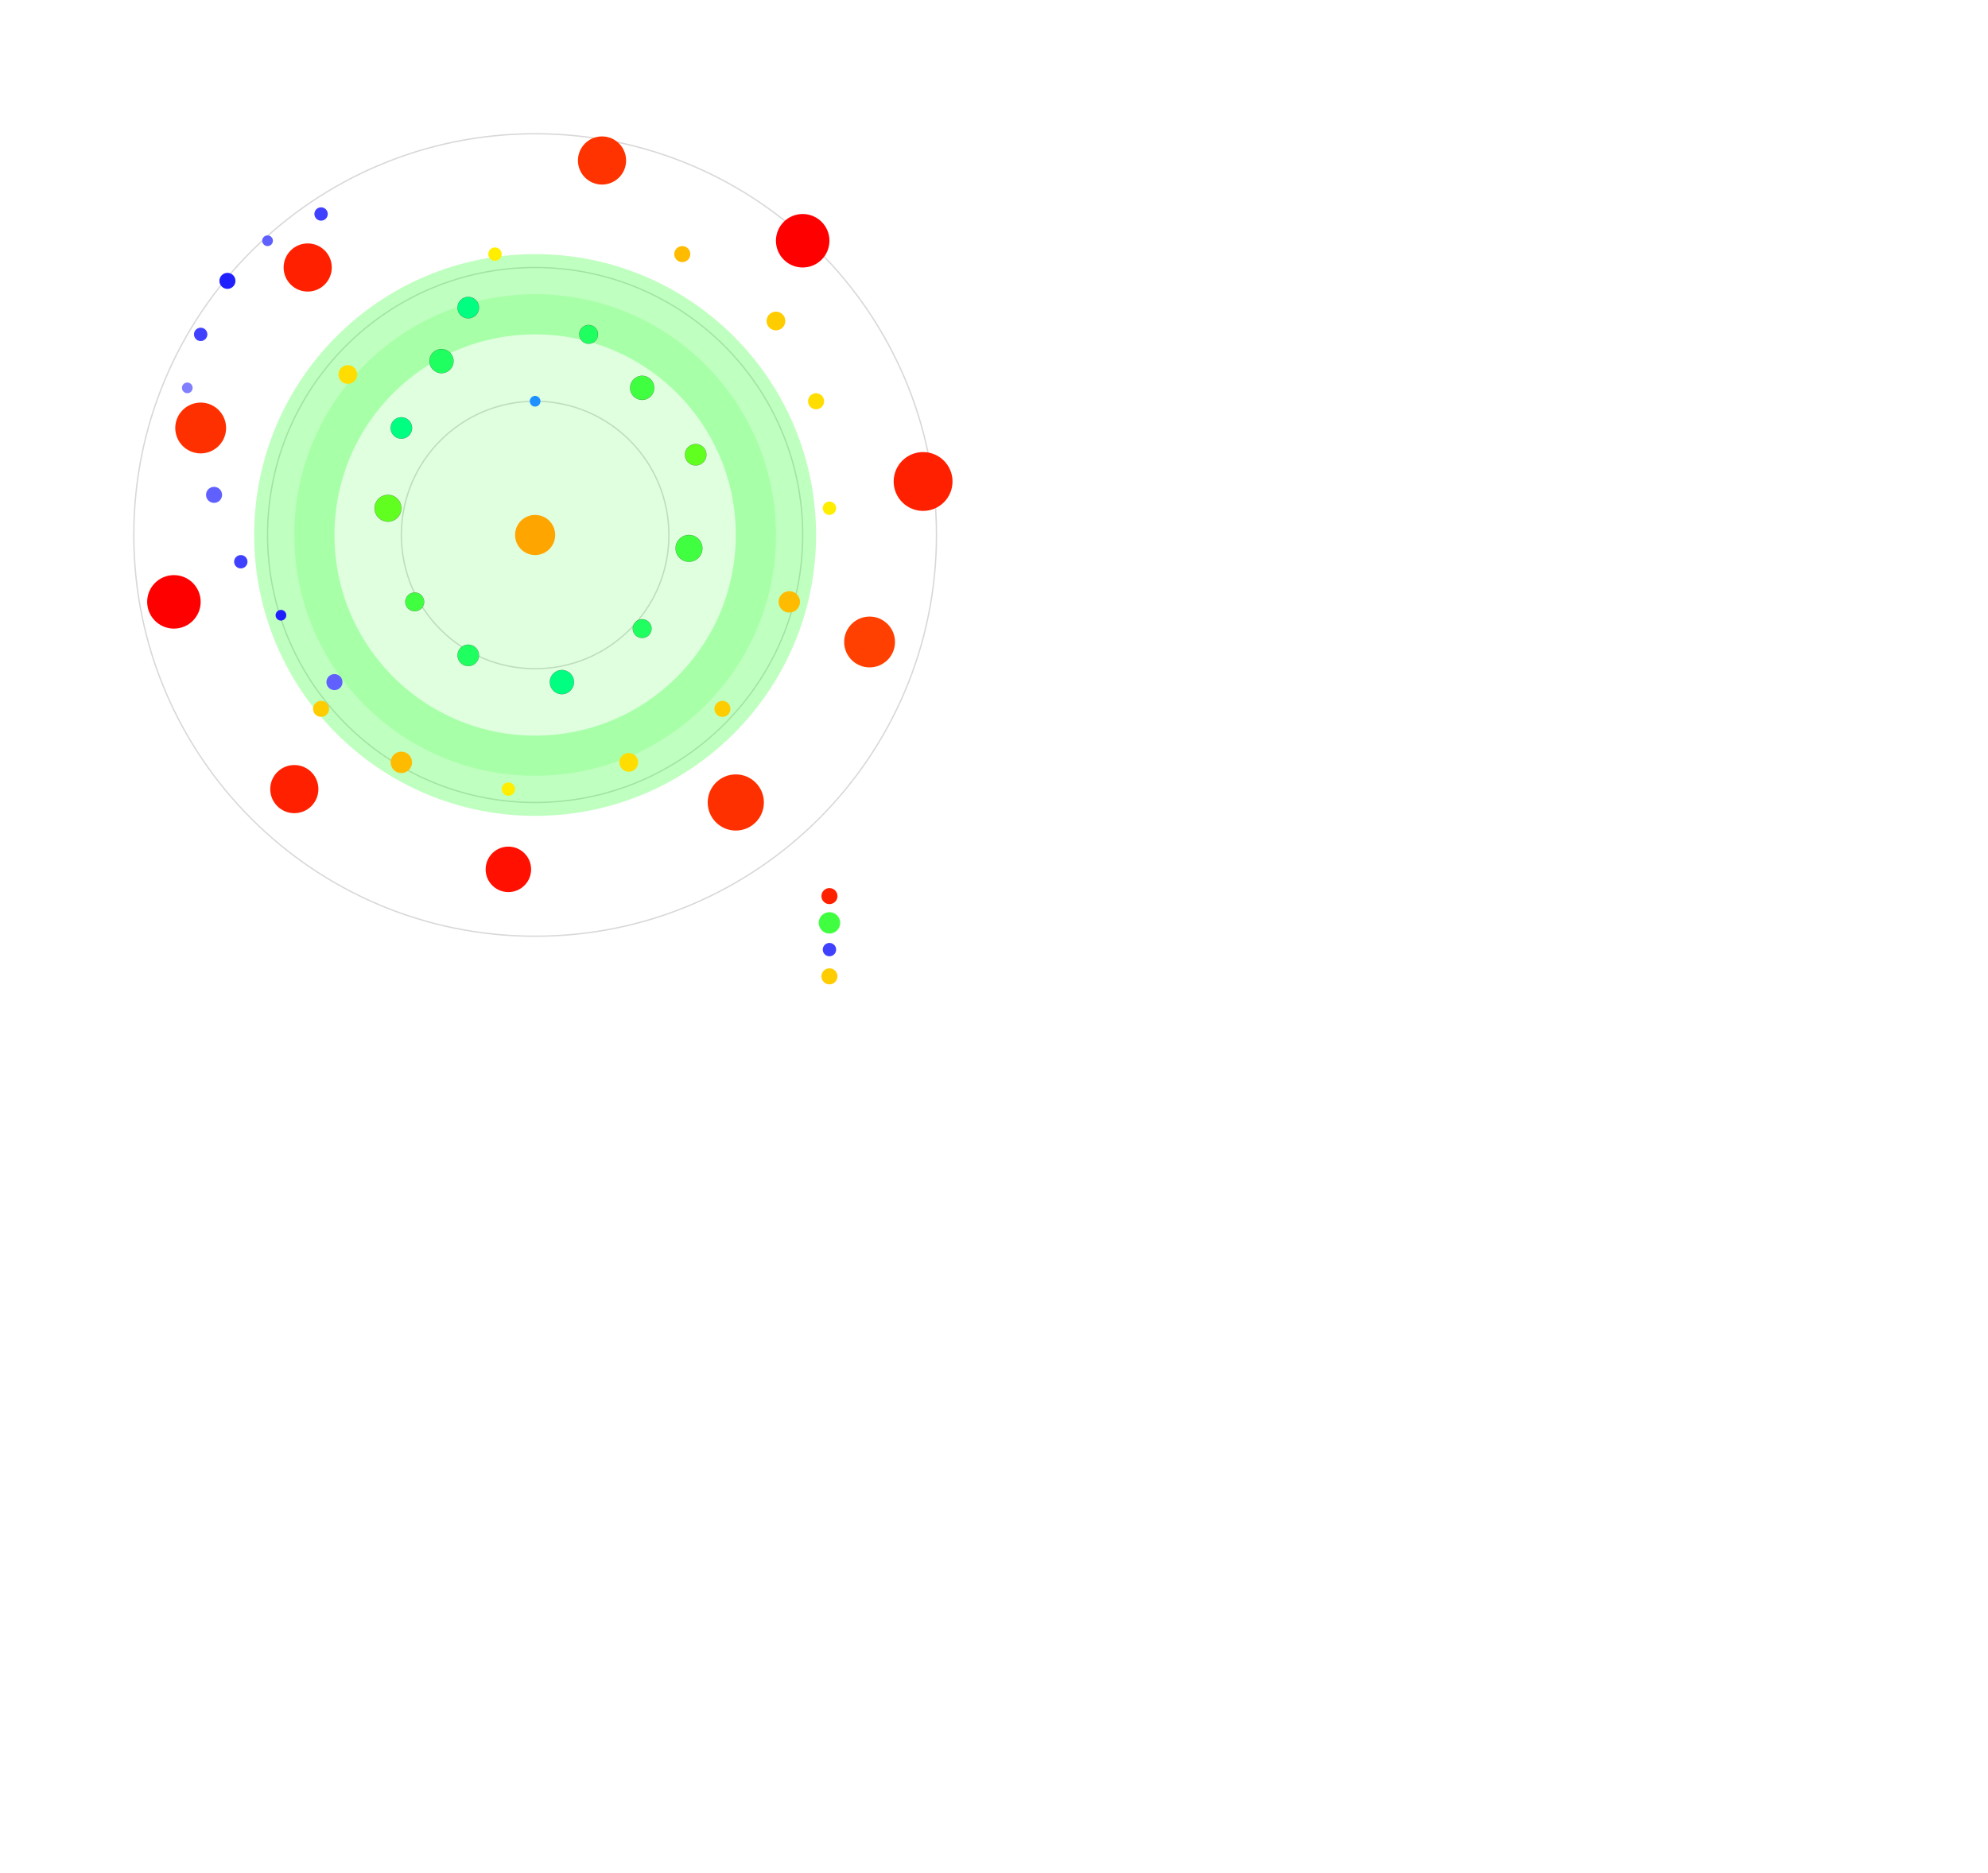
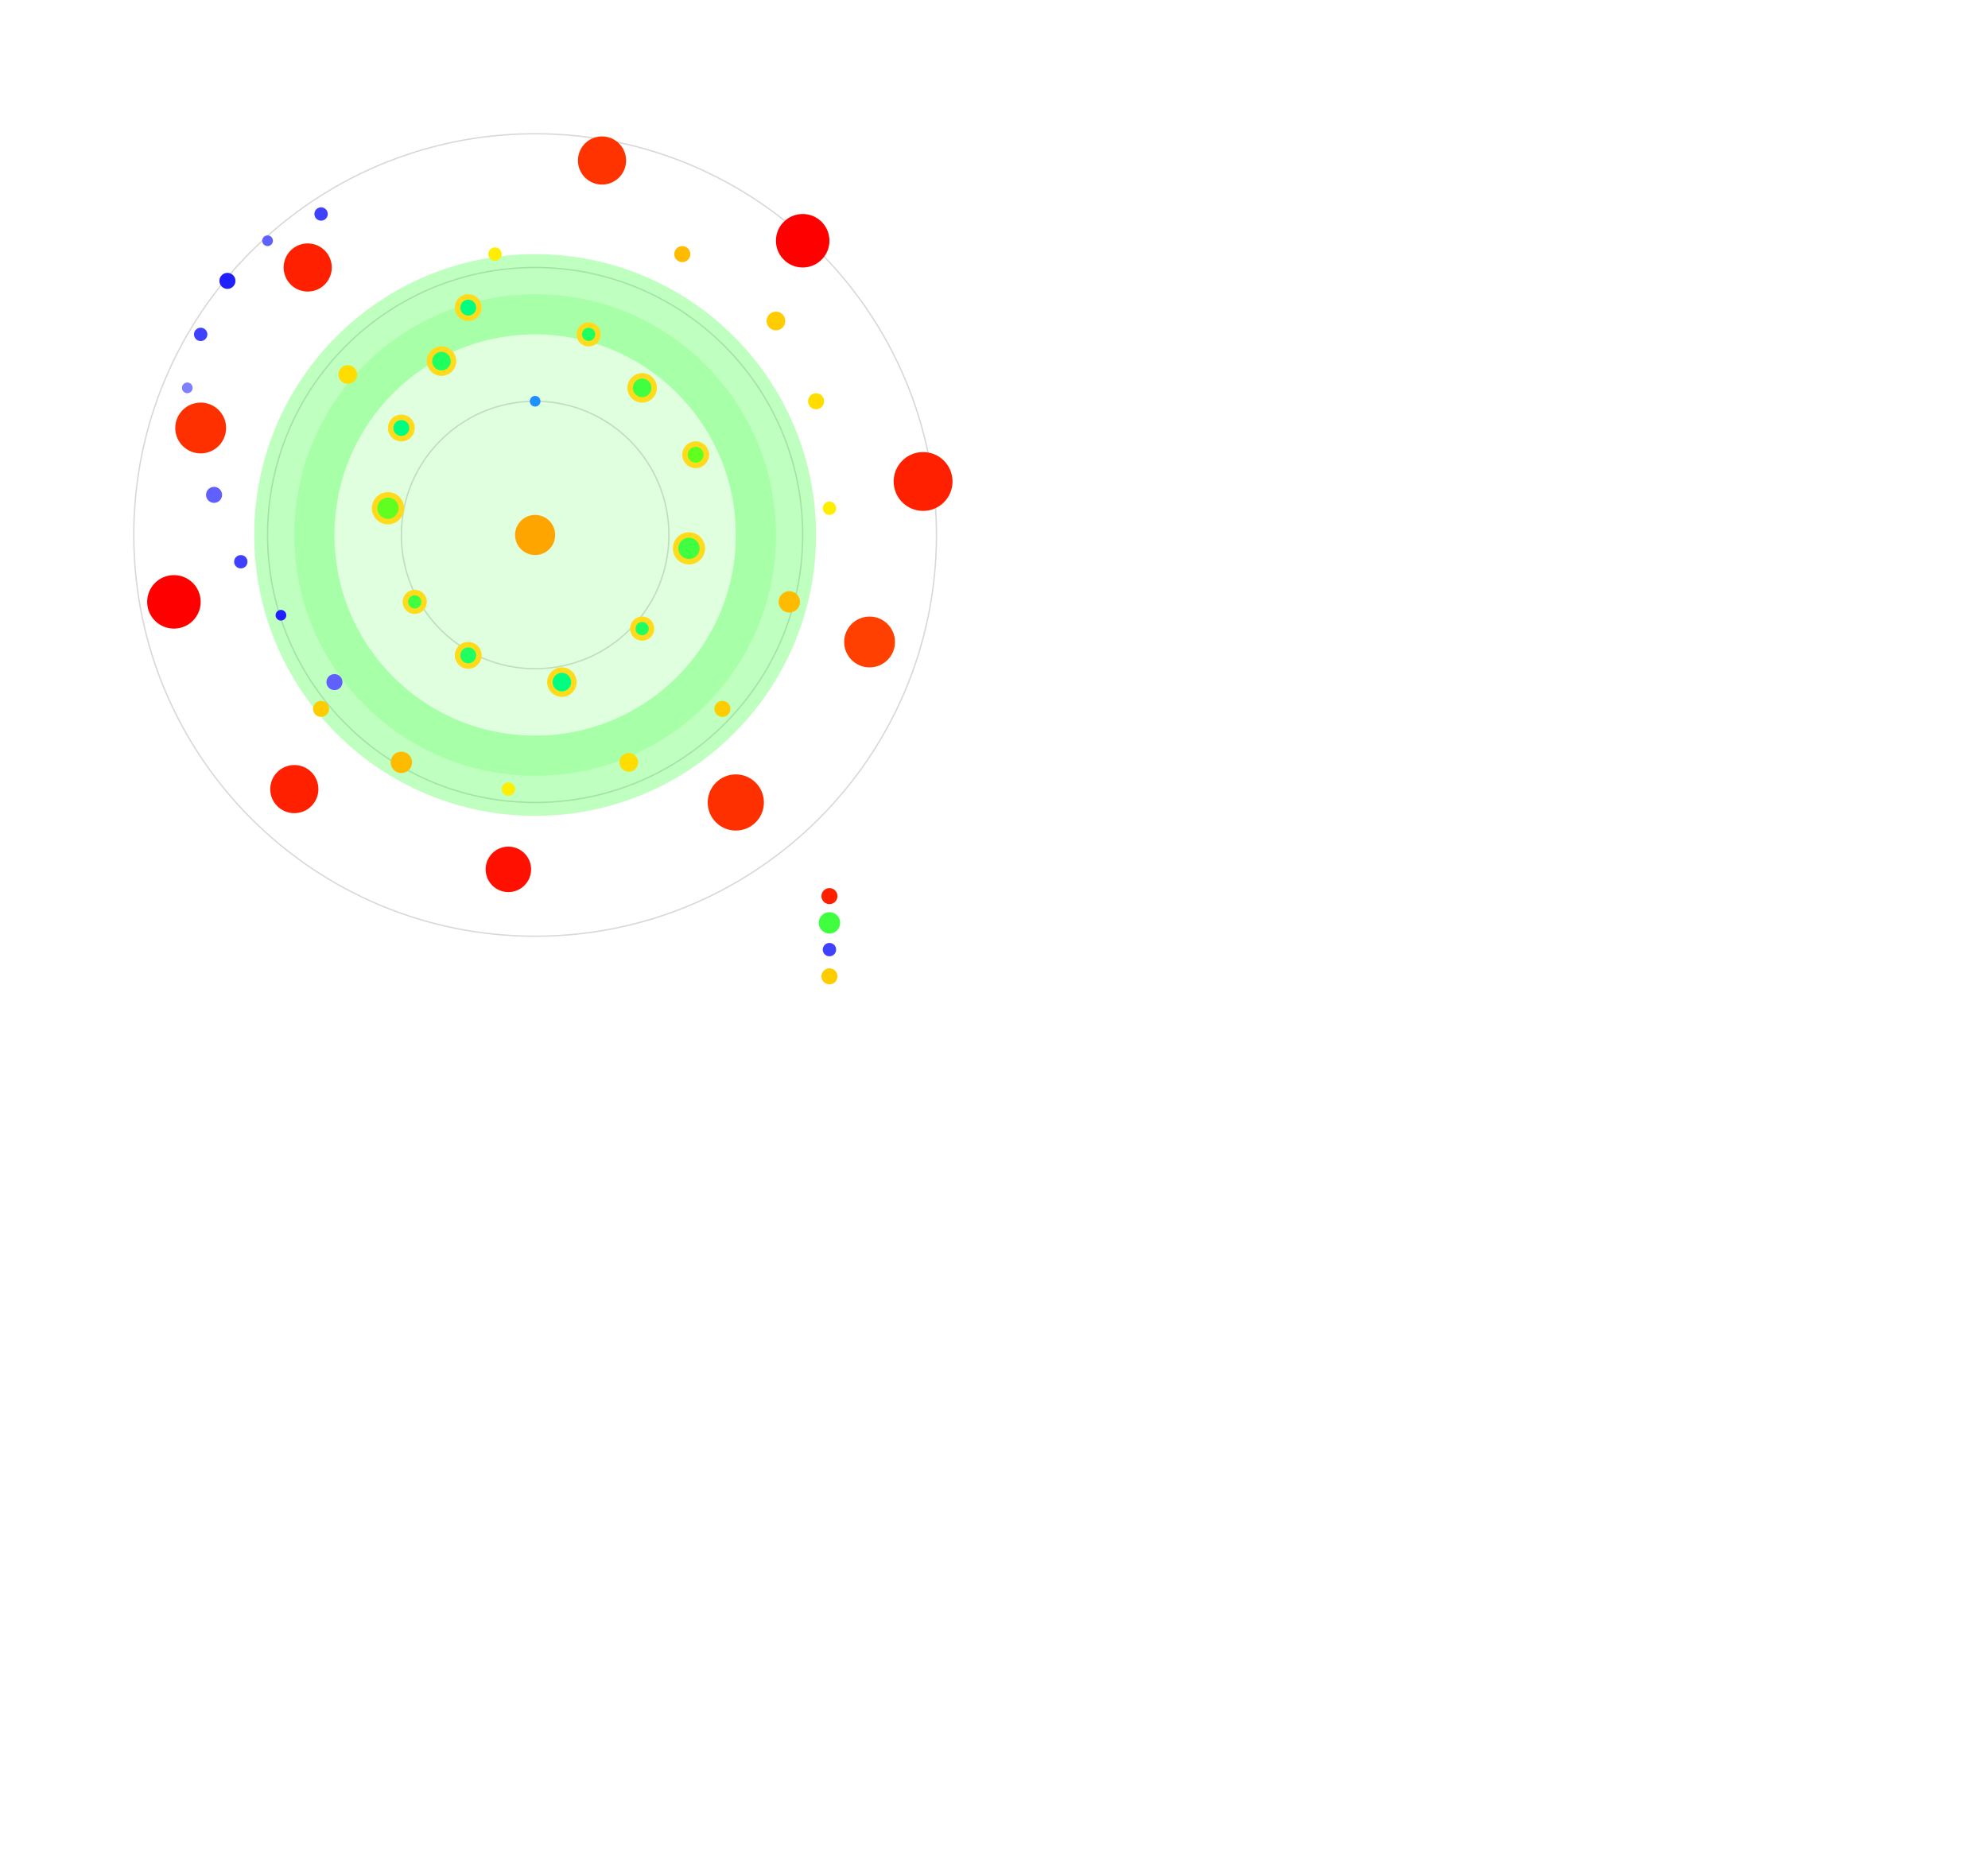
<svg xmlns="http://www.w3.org/2000/svg" height="1400" id="svg" tag_name="svg" width="1486">
  <g id="g_1" stroke="#33333330" stroke-width="1" tag_name="svg/g_1">
    <circle cx="400" cy="400" fill="none" id="circle_52" r="100" tag_name="svg/g_1/circle_52" />
    <circle cx="400" cy="400" fill="none" id="circle_51" r="200" tag_name="svg/g_1/circle_51" />
    <circle cx="400" cy="400" fill="none" id="circle_50" r="300" tag_name="svg/g_1/circle_50" />
    <circle class="reveliobad_1  reveliogood_9 reveliobad_3" cx="400" cy="400" fill="#00ff0020" id="circle_49" r="180" stroke="#00ff0040" stroke-width="60" tag_name="svg/g_1/circle_49" />
  </g>
  <circle cx="400" cy="400" fill="orange" id="circle_48" r="15" tag_name="svg/circle_48">
    <animate attributeName="r" dur="4s" id="animate" repeatCount="indefinite" tag_name="svg/circle_48/animate" values="15;17;15" />
  </circle>
  <circle cx="400" cy="300" fill="#1E90FF" id="circle_47" r="4" stroke-width="1" tag_name="svg/circle_47" />
  <circle class="reveliogood reveliobad_1  reveliobad_2 reveliobad_3" cx="450" cy="120" fill="#ff3300" id="circle_46" r="18" tag_name="svg/circle_46" />
  <circle class="reveliogood  reveliobad_2" cx="600" cy="180" fill="#ff0000" id="circle_45" r="20" tag_name="svg/circle_45" />
  <circle class="reveliogood " cx="690" cy="360" fill="#ff2000" id="circle_44" r="22" tag_name="svg/circle_44" />
  <circle class="reveliogood reveliobad_1 reveliobad_3" cx="650" cy="480" fill="#ff4000" id="circle_43" r="19" tag_name="svg/circle_43" />
  <circle class="reveliogood " cx="550" cy="600" fill="#ff3000" id="circle_42" r="21" tag_name="svg/circle_42" />
  <circle class="reveliogood " cx="380" cy="650" fill="#ff1000" id="circle_41" r="17" tag_name="svg/circle_41" />
  <circle class="reveliogood reveliobad_1  reveliobad_2 reveliobad_3" cx="220" cy="590" fill="#ff2000" id="circle_40" r="18" tag_name="svg/circle_40" />
  <circle class="reveliogood reveliobad_1 reveliobad_3" cx="130" cy="450" fill="#ff0000" id="circle_39" r="20" tag_name="svg/circle_39" />
  <circle class="reveliogood reveliobad_1 reveliobad_3" cx="150" cy="320" fill="#ff3000" id="circle_38" r="19" tag_name="svg/circle_38" />
  <circle class="reveliogood reveliobad_1 reveliobad_3" cx="230" cy="200" fill="#ff2000" id="circle_37" r="18" tag_name="svg/circle_37" />
-   <circle class="reveliogood_2 reveliogood_6 reveliogood_9" cx="350" cy="230" fill="#00ff80" id="circle_36" r="8" stroke="rgb(0,0,0)" stroke-width="0.1" tag_name="svg/circle_36" />
-   <circle class="reveliogood_2 reveliogood_6 reveliogood_9" cx="440" cy="250" fill="#20ff60" id="circle_35" r="7" stroke="rgb(0,0,0)" stroke-width="0.1" tag_name="svg/circle_35" />
-   <circle class="reveliogood_2 reveliogood_6 reveliogood_9" cx="480" cy="290" fill="#40ff40" id="circle_34" r="9" stroke="rgb(0,0,0)" stroke-width="0.1" tag_name="svg/circle_34" />
-   <circle class="reveliogood_2 reveliogood_6 reveliogood_9" cx="520" cy="340" fill="#60ff20" id="circle_33" r="8" stroke="rgb(0,0,0)" stroke-width="0.1" tag_name="svg/circle_33" />
-   <circle class="reveliogood_2 reveliogood_6 reveliogood_9" cx="515" cy="410" fill="#40ff40" id="circle_32" r="10" stroke="rgb(0,0,0)" stroke-width="0.1" tag_name="svg/circle_32" />
-   <circle class="reveliogood_2 reveliogood_6 reveliogood_9 reveliobad_3" cx="480" cy="470" fill="#20ff60" id="circle_31" r="7" stroke="rgb(0,0,0)" stroke-width="0.1" tag_name="svg/circle_31" />
-   <circle class="reveliogood_2 reveliogood_6 reveliogood_9 reveliobad_3" cx="420" cy="510" fill="#00ff80" id="circle_30" r="9" stroke="rgb(0,0,0)" stroke-width="0.1" tag_name="svg/circle_30" />
-   <circle class="reveliogood_2 reveliogood_6 reveliogood_9" cx="350" cy="490" fill="#20ff60" id="circle_29" r="8" stroke="rgb(0,0,0)" stroke-width="0.1" tag_name="svg/circle_29" />
-   <circle class="reveliogood_2 reveliogood_6 reveliogood_9" cx="310" cy="450" fill="#40ff40" id="circle_28" r="7" stroke="rgb(0,0,0)" stroke-width="0.1" tag_name="svg/circle_28" />
-   <circle class="reveliogood_2 reveliogood_6 reveliogood_9" cx="290" cy="380" fill="#60ff20" id="circle_27" r="10" stroke="rgb(0,0,0)" stroke-width="0.1" tag_name="svg/circle_27" />
-   <circle class="reveliogood_2 reveliogood_6 reveliogood_9 reveliobad_3" cx="300" cy="320" fill="#00ff80" id="circle_26" r="8" stroke="rgb(0,0,0)" stroke-width="0.1" tag_name="svg/circle_26" />
-   <circle class="reveliogood_2 reveliogood_6 reveliogood_9" cx="330" cy="270" fill="#20ff60" id="circle_25" r="9" stroke="rgb(0,0,0)" stroke-width="0.1" tag_name="svg/circle_25" />
+   <circle class="reveliogood_2 reveliogood_6 reveliogood_9 reveliogood_10 reveliogood_11" cx="350" cy="230" fill="#00ff80" id="circle_36" r="8" stroke="rgb(255, 219, 28)" stroke-width="4.1" tag_name="svg/circle_36" />
+   <circle class="reveliogood_2 reveliogood_6 reveliogood_9 reveliogood_10 reveliogood_11" cx="440" cy="250" fill="#20ff60" id="circle_35" r="7" stroke="rgb(255, 219, 28)" stroke-width="4.1" tag_name="svg/circle_35" />
+   <circle class="reveliogood_2 reveliogood_6 reveliogood_9 reveliogood_10 reveliogood_11" cx="480" cy="290" fill="#40ff40" id="circle_34" r="9" stroke="rgb(255, 219, 28)" stroke-width="4.1" tag_name="svg/circle_34" />
+   <circle class="reveliogood_2 reveliogood_6 reveliogood_9 reveliogood_10 reveliogood_11" cx="520" cy="340" fill="#60ff20" id="circle_33" r="8" stroke="rgb(255, 219, 28)" stroke-width="4.1" tag_name="svg/circle_33" />
+   <circle class="reveliogood_2 reveliogood_6 reveliogood_9 reveliogood_10 reveliogood_11" cx="515" cy="410" fill="#40ff40" id="circle_32" r="10" stroke="rgb(255, 219, 28)" stroke-width="4.1" tag_name="svg/circle_32" />
+   <circle class="reveliogood_2 reveliogood_6 reveliogood_9 reveliobad_3 reveliogood_10 reveliogood_11" cx="480" cy="470" fill="#20ff60" id="circle_31" r="7" stroke="rgb(255, 219, 28)" stroke-width="4.1" tag_name="svg/circle_31" />
+   <circle class="reveliogood_2 reveliogood_6 reveliogood_9 reveliobad_3 reveliogood_10 reveliogood_11" cx="420" cy="510" fill="#00ff80" id="circle_30" r="9" stroke="rgb(255, 219, 28)" stroke-width="4.1" tag_name="svg/circle_30" />
+   <circle class="reveliogood_2 reveliogood_6 reveliogood_9 reveliogood_10 reveliogood_11" cx="350" cy="490" fill="#20ff60" id="circle_29" r="8" stroke="rgb(255, 219, 28)" stroke-width="4.1" tag_name="svg/circle_29" />
+   <circle class="reveliogood_2 reveliogood_6 reveliogood_9 reveliogood_10 reveliogood_11" cx="310" cy="450" fill="#40ff40" id="circle_28" r="7" stroke="rgb(255, 219, 28)" stroke-width="4.1" tag_name="svg/circle_28" />
+   <circle class="reveliogood_2 reveliogood_6 reveliogood_9 reveliogood_10 reveliogood_11" cx="290" cy="380" fill="#60ff20" id="circle_27" r="10" stroke="rgb(255, 219, 28)" stroke-width="4.1" tag_name="svg/circle_27" />
+   <circle class="reveliogood_2 reveliogood_6 reveliogood_9 reveliobad_3 reveliogood_10 reveliogood_11" cx="300" cy="320" fill="#00ff80" id="circle_26" r="8" stroke="rgb(255, 219, 28)" stroke-width="4.1" tag_name="svg/circle_26" />
+   <circle class="reveliogood_2 reveliogood_6 reveliogood_9 reveliogood_10 reveliogood_11" cx="330" cy="270" fill="#20ff60" id="circle_25" r="9" stroke="rgb(255, 219, 28)" stroke-width="4.1" tag_name="svg/circle_25" />
  <circle class="reveliogood_7" cx="240" cy="160" fill="#4040ff" id="circle_24" r="5" tag_name="svg/circle_24" />
  <circle class="reveliogood_7" cx="200" cy="180" fill="#6060ff" id="circle_23" r="4" tag_name="svg/circle_23" />
  <circle class="reveliogood_7" cx="170" cy="210" fill="#2020ff" id="circle_22" r="6" tag_name="svg/circle_22" />
  <circle class="reveliogood_7 reveliobad_1" cx="150" cy="250" fill="#4040ff" id="circle_21" r="5" tag_name="svg/circle_21" />
  <circle class="reveliogood_7 reveliobad_1" cx="140" cy="290" fill="#8080ff" id="circle_20" r="4" tag_name="svg/circle_20" />
  <circle class="reveliogood_8 reveliobad_1" cx="160" cy="370" fill="#6060ff" id="circle_19" r="6" tag_name="svg/circle_19" />
  <circle class="reveliogood_8" cx="180" cy="420" fill="#4040ff" id="circle_18" r="5" tag_name="svg/circle_18" />
  <circle class="reveliogood_8" cx="210" cy="460" fill="#2020ff" id="circle_17" r="4" tag_name="svg/circle_17" />
  <circle class="reveliogood_8" cx="250" cy="510" fill="#6060ff" id="circle_16" r="6" tag_name="svg/circle_16" />
  <circle class="reveliogood_5" cx="580" cy="240" fill="#ffcc00" id="circle_15" r="7" tag_name="svg/circle_15" />
  <circle class="reveliogood_5" cx="610" cy="300" fill="#ffdd00" id="circle_14" r="6" tag_name="svg/circle_14" />
  <circle class="reveliogood_5" cx="620" cy="380" fill="#ffee00" id="circle_13" r="5" tag_name="svg/circle_13" />
  <circle class="reveliogood_5" cx="590" cy="450" fill="#ffbb00" id="circle_12" r="8" tag_name="svg/circle_12" />
  <circle class="reveliogood_5" cx="540" cy="530" fill="#ffcc00" id="circle_11" r="6" tag_name="svg/circle_11" />
  <circle class="reveliogood_5" cx="470" cy="570" fill="#ffdd00" id="circle_10" r="7" tag_name="svg/circle_10" />
  <circle class="reveliogood_5" cx="380" cy="590" fill="#ffee00" id="circle_9" r="5" tag_name="svg/circle_9" />
  <circle class="reveliogood_5" cx="300" cy="570" fill="#ffbb00" id="circle_8" r="8" tag_name="svg/circle_8" />
  <circle class="reveliogood_5" cx="240" cy="530" fill="#ffcc00" id="circle_7" r="6" tag_name="svg/circle_7" />
  <circle class="reveliogood_5" cx="260" cy="280" fill="#ffdd00" id="circle_6" r="7" tag_name="svg/circle_6" />
  <circle class="reveliogood_5" cx="370" cy="190" fill="#ffee00" id="circle_5" r="5" tag_name="svg/circle_5" />
  <circle class="reveliogood_5" cx="510" cy="190" fill="#ffbb00" id="circle_4" r="6" tag_name="svg/circle_4" />
  <circle class="reveliobad_2" cx="620" cy="670" fill="#ff2000" id="circle_3" r="6" tag_name="svg/circle_3" />
  <circle cx="620" cy="690" fill="#40ff40" id="circle_2" r="8" tag_name="svg/circle_2" />
  <circle cx="620" cy="710" fill="#4040ff" id="circle_1" r="5" tag_name="svg/circle_1" />
  <circle cx="620" cy="730" fill="#ffcc00" id="circle" r="6" tag_name="svg/circle" />
</svg>
